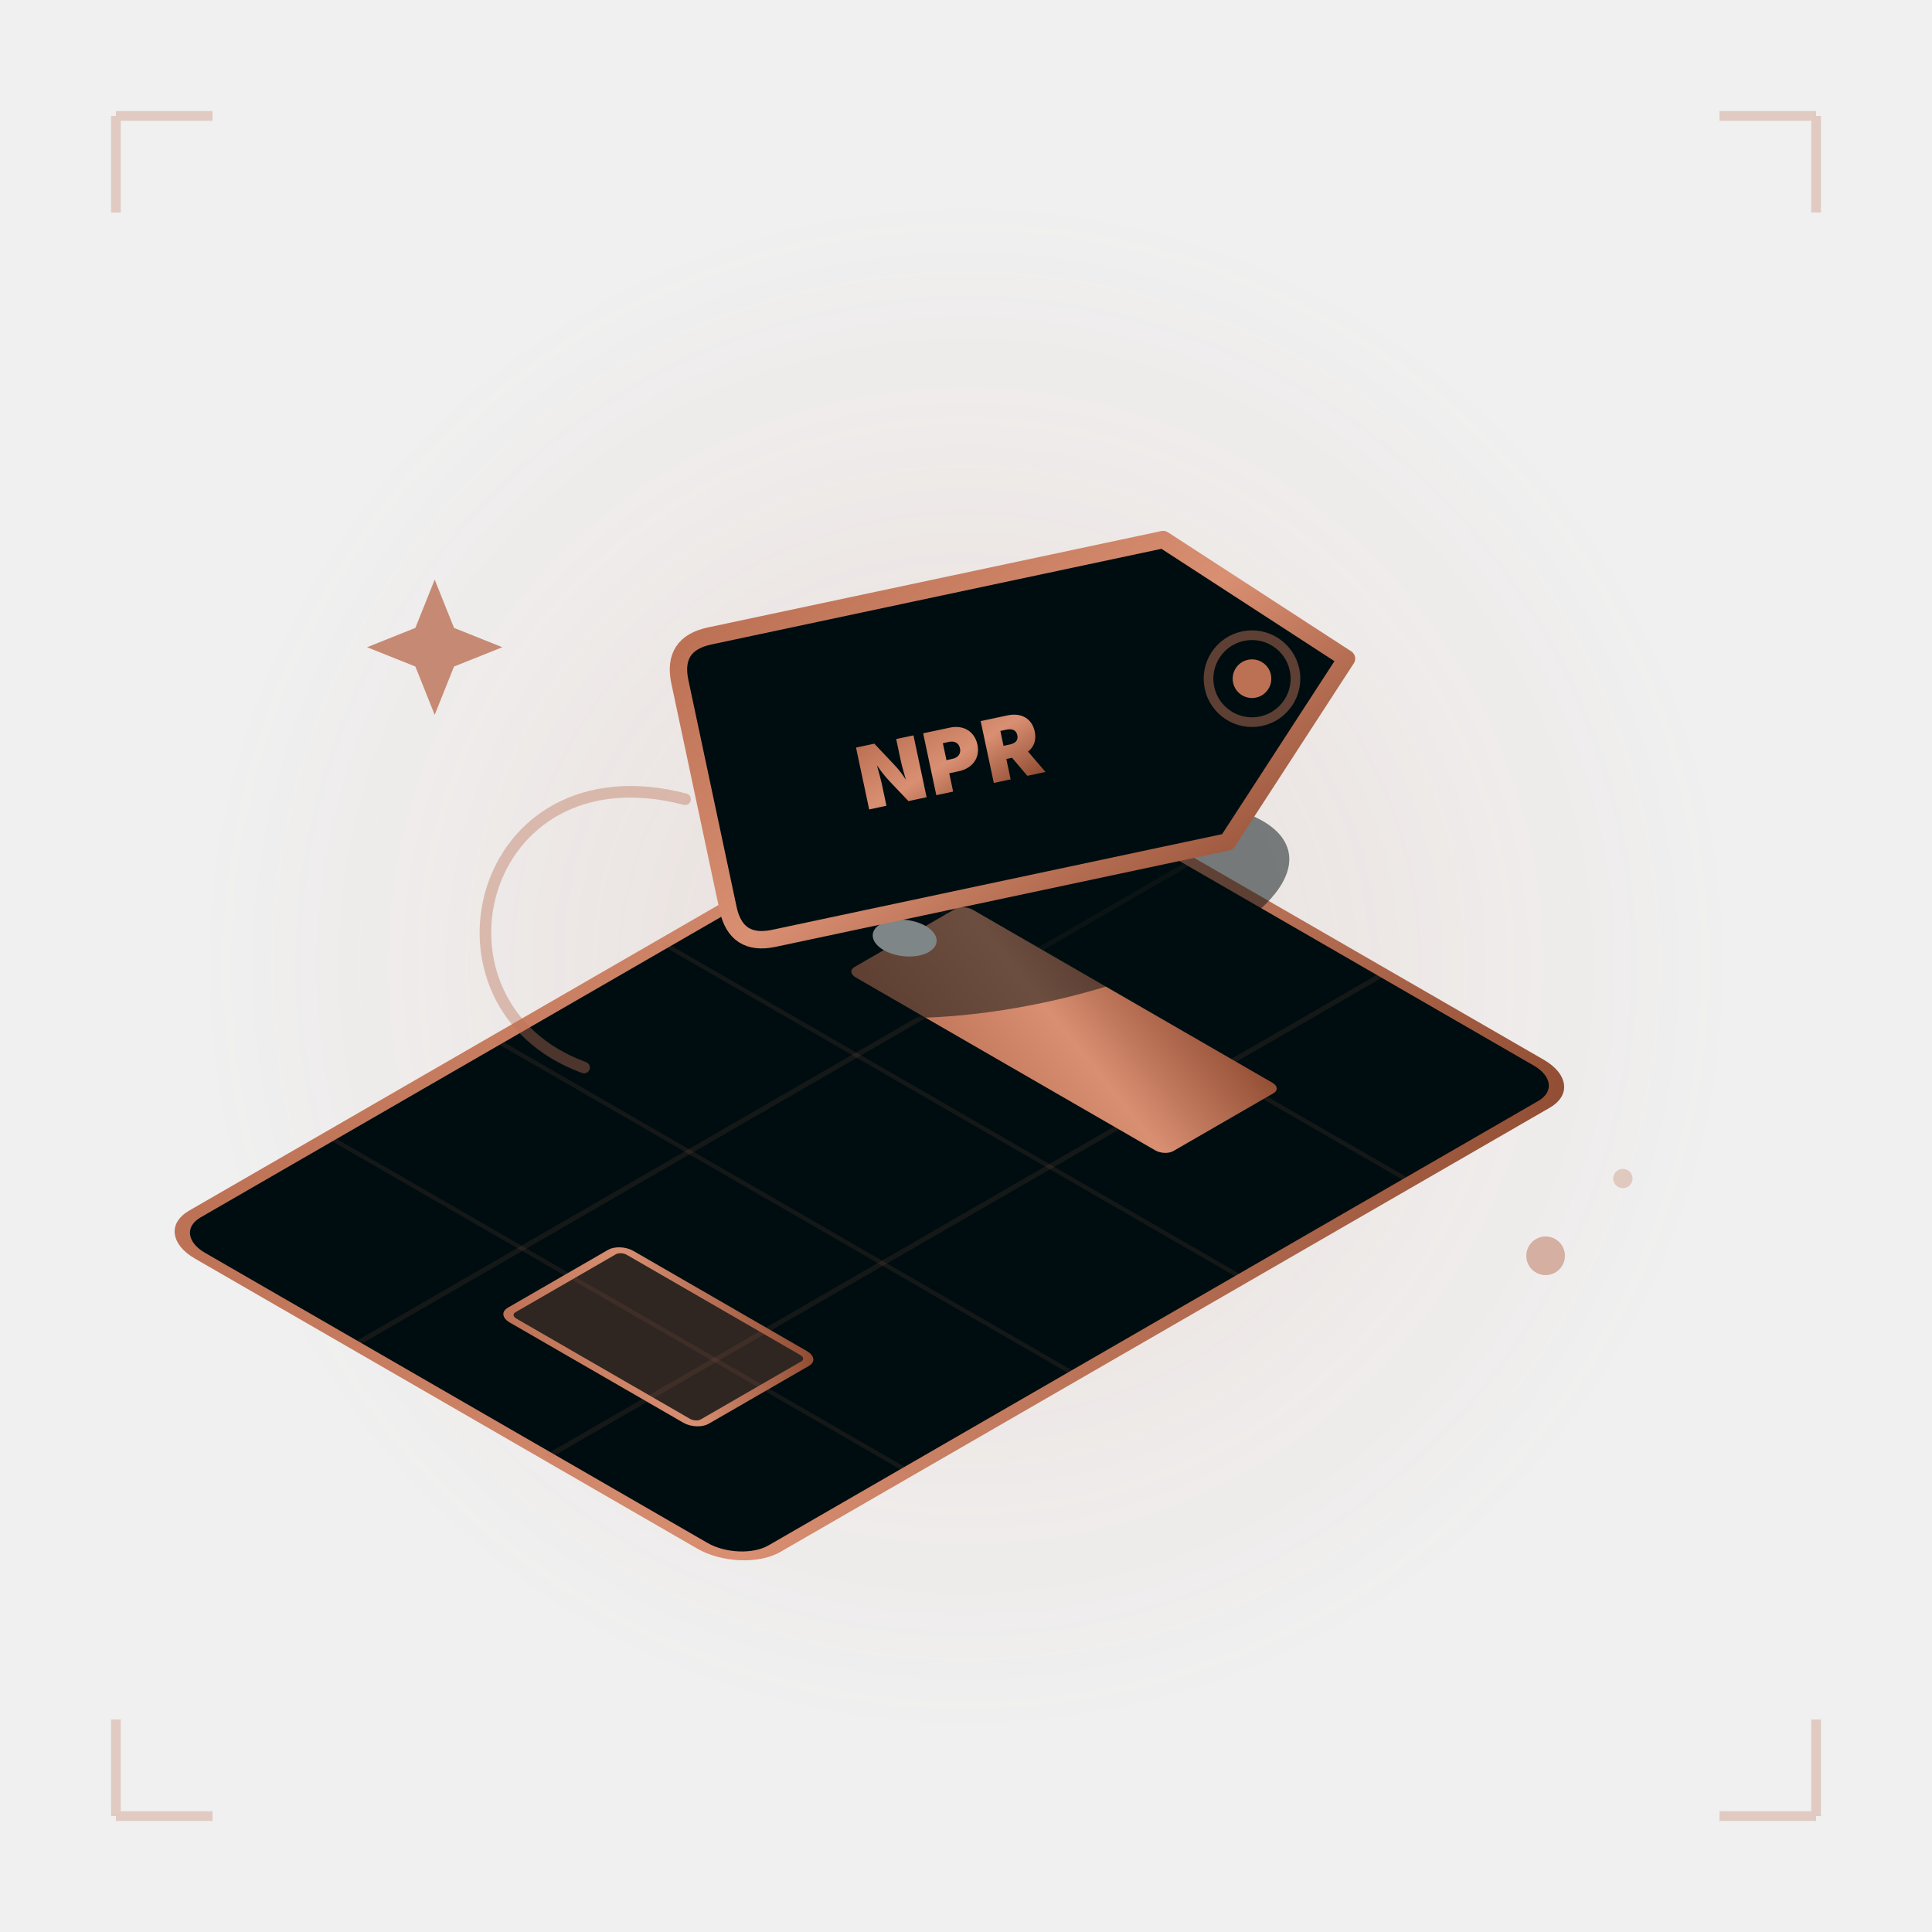
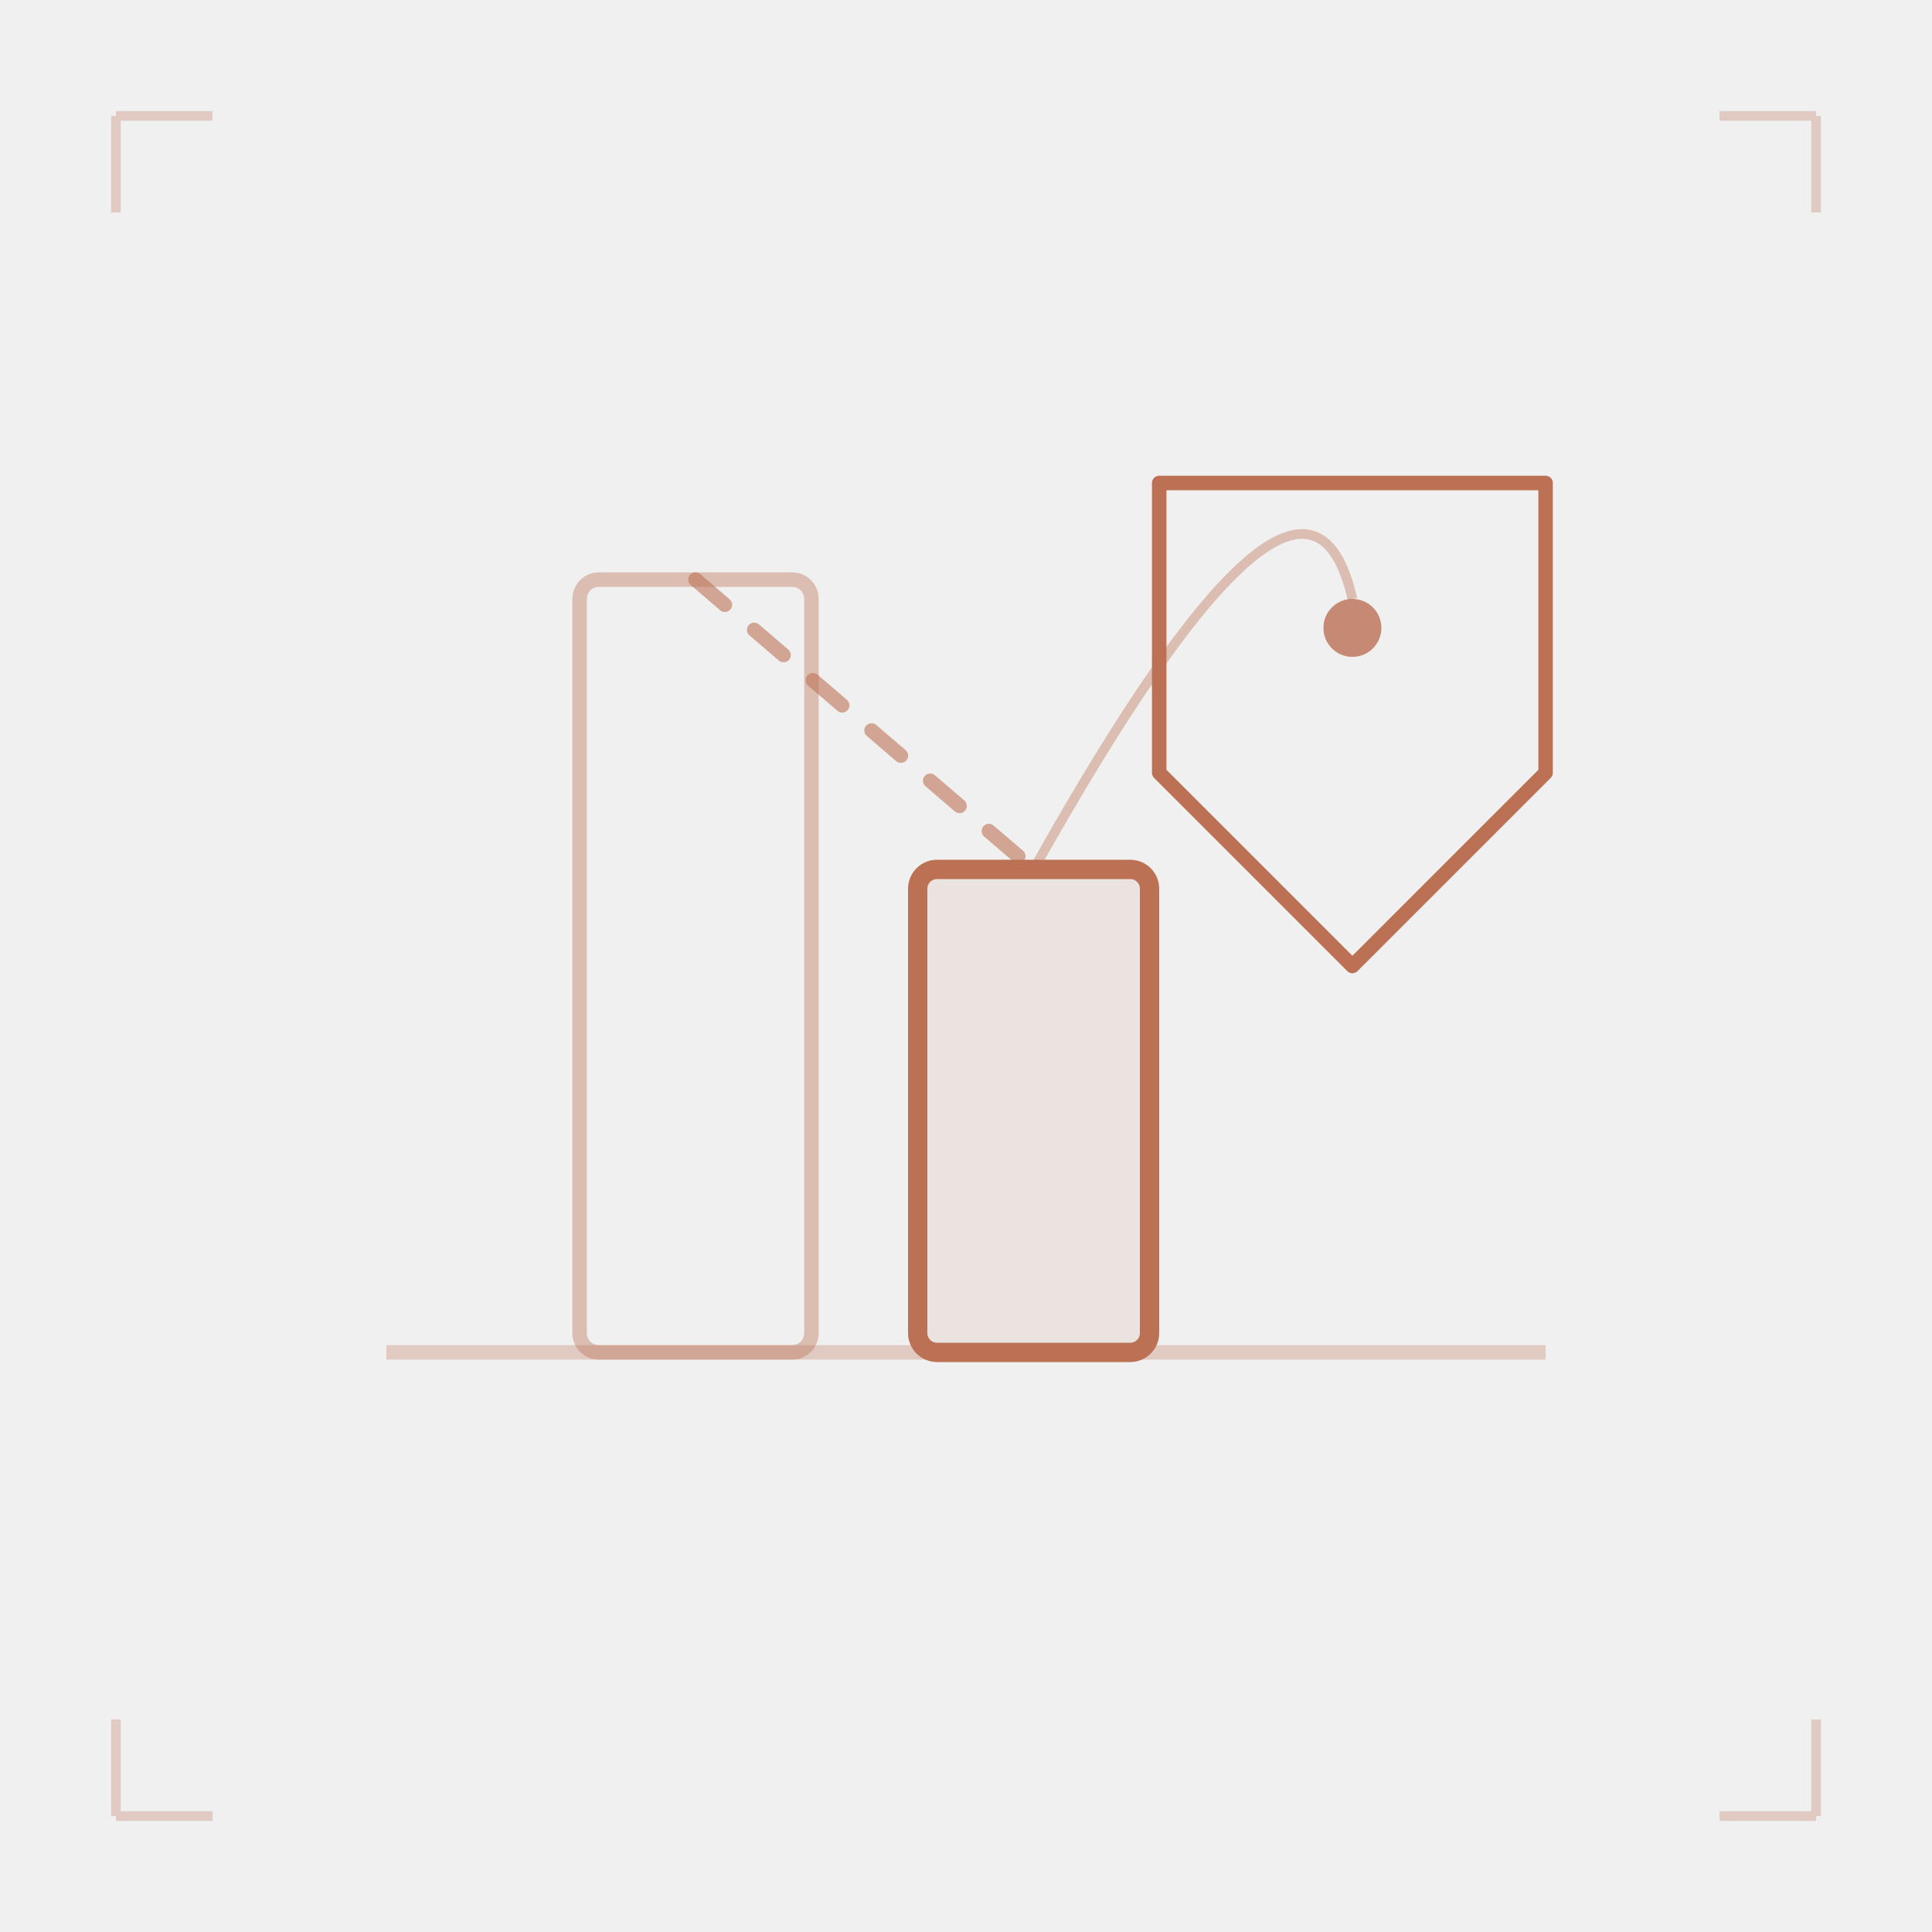
<svg xmlns="http://www.w3.org/2000/svg" width="200" height="200" viewBox="0 0 200 200" fill="none">
-   <defs>
-     <linearGradient id="sienna-gradient" x1="0%" y1="0%" x2="100%" y2="100%">
-       <stop offset="0%" stop-color="#bc7155" />
-       <stop offset="50%" stop-color="#d98f72" />
-       <stop offset="100%" stop-color="#914d33" />
-     </linearGradient>
-     <radialGradient id="glow-bg" cx="50%" cy="50%" r="50%">
-       <stop offset="0%" stop-color="#bc7155" stop-opacity="0.14" />
-       <stop offset="100%" stop-color="#bc7155" stop-opacity="0" />
-     </radialGradient>
-   </defs>
  <g stroke="#bc7155" stroke-width="1" opacity="0.3">
    <path d="M12 12 L12 22 M12 12 L22 12" />
    <path d="M188 12 L188 22 M188 12 L178 12" />
    <path d="M12 188 L12 178 M12 188 L22 188" />
    <path d="M188 188 L188 178 M188 188 L178 188" />
  </g>
-   <circle cx="100" cy="100" r="80" fill="url(#glow-bg)" />
-   <g transform="translate(90, 120) rotate(-30) skewX(30)">
-     <rect x="-50" y="-30" width="100" height="60" rx="4" fill="#000d10" stroke="url(#sienna-gradient)" stroke-width="1.2" />
-     <path d="M-30 -30 L-30 30 M-10 -30 L-10 30 M10 -30 L10 30 M30 -30 L30 30" stroke="#bc7155" stroke-width="0.5" opacity="0.12" />
-     <path d="M-50 -10 L50 -10 M-50 10 L50 10" stroke="#bc7155" stroke-width="0.5" opacity="0.12" />
-     <rect x="-38" y="-5" width="14" height="20" rx="1" fill="#bc7155" fill-opacity="0.25" stroke="url(#sienna-gradient)" stroke-width="0.8" />
-     <rect x="18" y="-18" width="14" height="33" rx="1" fill="url(#sienna-gradient)" />
-     <circle cx="25" cy="-18" r="2.5" fill="#ffffff" />
-   </g>
-   <ellipse cx="106" cy="94" rx="28" ry="10" fill="#000d10" opacity="0.5" transform="rotate(-12 106 94)" />
-   <g transform="translate(112, 74) rotate(-12)">
-     <path d="M-42 0 C-62 -10 -74 15 -58 25" stroke="#bc7155" stroke-width="1.2" stroke-linecap="round" fill="none" opacity="0.4" />
-     <path d="M-36 -16 L12 -16 L28 0 L12 16 L-36 16 Q-40 16 -40 12 L-40 -12 Q-40 -16 -36 -16 Z" fill="#000d10" stroke="url(#sienna-gradient)" stroke-width="1.8" stroke-linejoin="round" />
-     <circle cx="18" cy="0" r="4.5" fill="none" stroke="#bc7155" stroke-width="1" opacity="0.5" />
-     <circle cx="18" cy="0" r="2" fill="#bc7155" />
-     <line x1="-8" y1="-16" x2="-8" y2="16" stroke="url(#sienna-gradient)" stroke-width="0.8" opacity="0.3" />
-     <text x="-24" y="5" font-family="Inter, system-ui, sans-serif" font-size="9" font-weight="900" fill="url(#sienna-gradient)" letter-spacing="0.02em">NPR</text>
-   </g>
-   <g fill="#bc7155">
-     <path d="M 45 60 L 47 65 L 52 67 L 47 69 L 45 74 L 43 69 L 38 67 L 43 65 Z" opacity="0.8" />
-     <circle cx="160" cy="130" r="2" opacity="0.5" />
-     <circle cx="168" cy="122" r="1" opacity="0.3" />
-   </g>
+   <line x1="40" y1="140" x2="160" y2="140" stroke="#bc7155" stroke-width="1.5" opacity="0.3" />
+   <rect x="60" y="60" width="24" height="80" rx="2" fill="none" stroke="#bc7155" stroke-width="1.5" opacity="0.4" />
+   <rect x="95" y="90" width="24" height="50" rx="2" fill="#bc7155" fill-opacity="0.1" stroke="#bc7155" stroke-width="2" />
+   <path d="M 72 60 L 107 90" fill="none" stroke="#bc7155" stroke-width="1.5" stroke-linecap="round" stroke-dasharray="4 4" opacity="0.6" />
+   <path d="M 120 50 L 160 50 L 160 80 L 140 100 L 120 80 Z" fill="none" stroke="#bc7155" stroke-width="1.5" stroke-linejoin="round" />
+   <circle cx="140" cy="65" r="3" fill="#bc7155" opacity="0.8" />
+   <path d="M 140 62 Q 135 40 107 90" fill="none" stroke="#bc7155" stroke-width="1" opacity="0.4" />
</svg>
